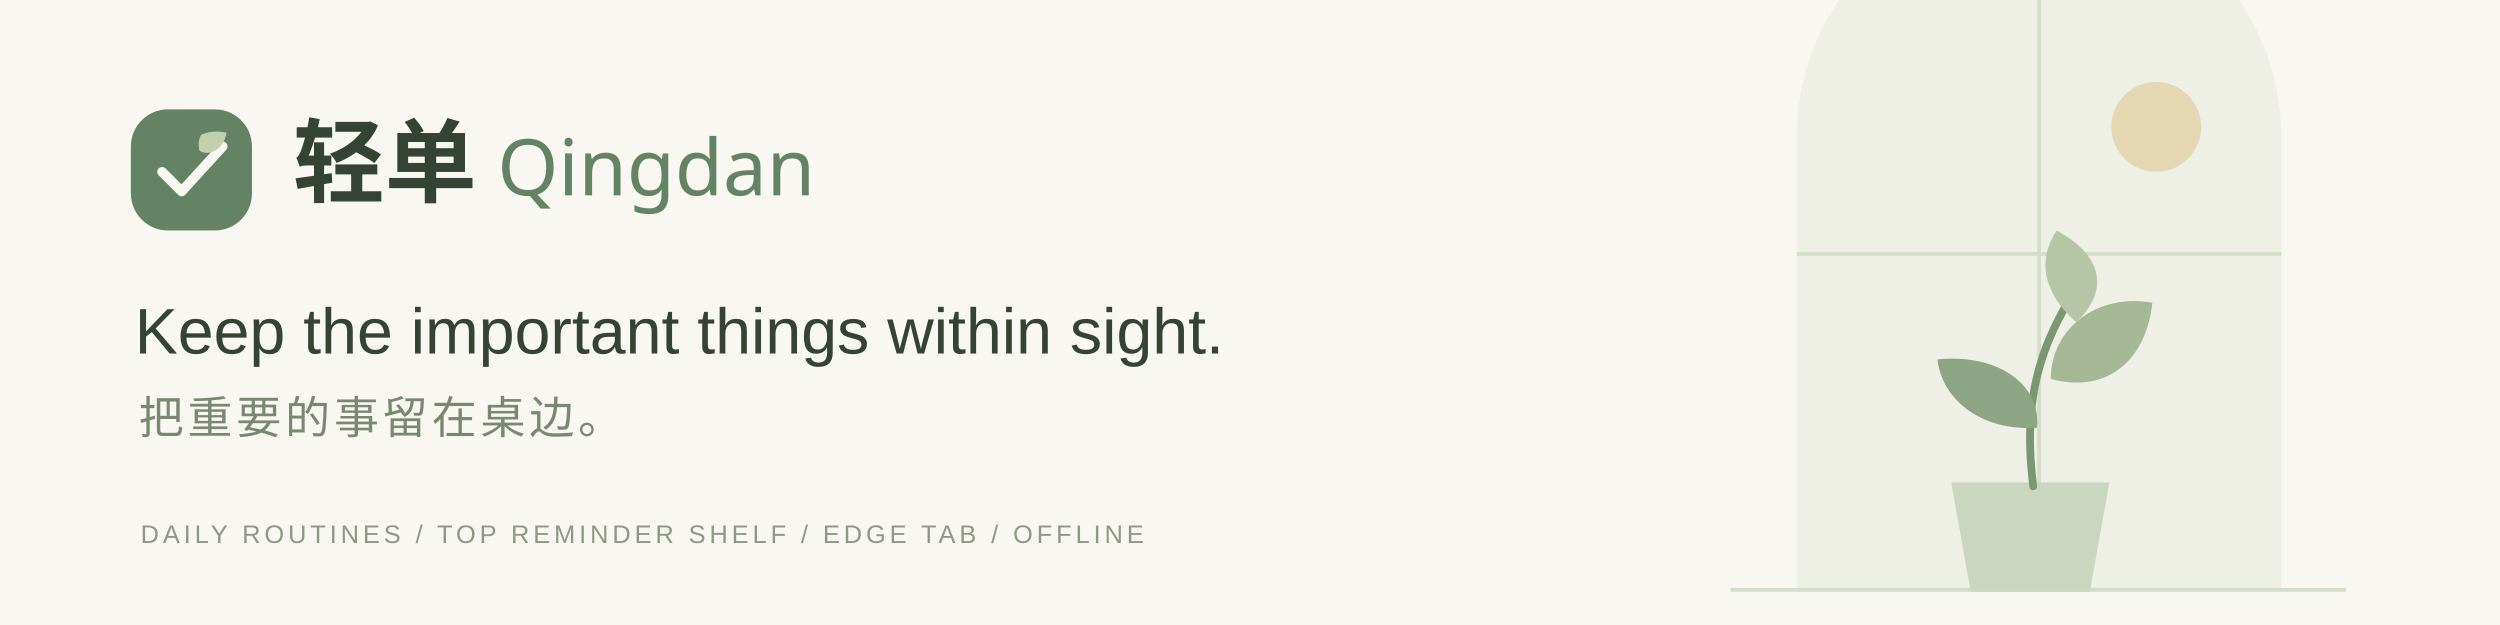
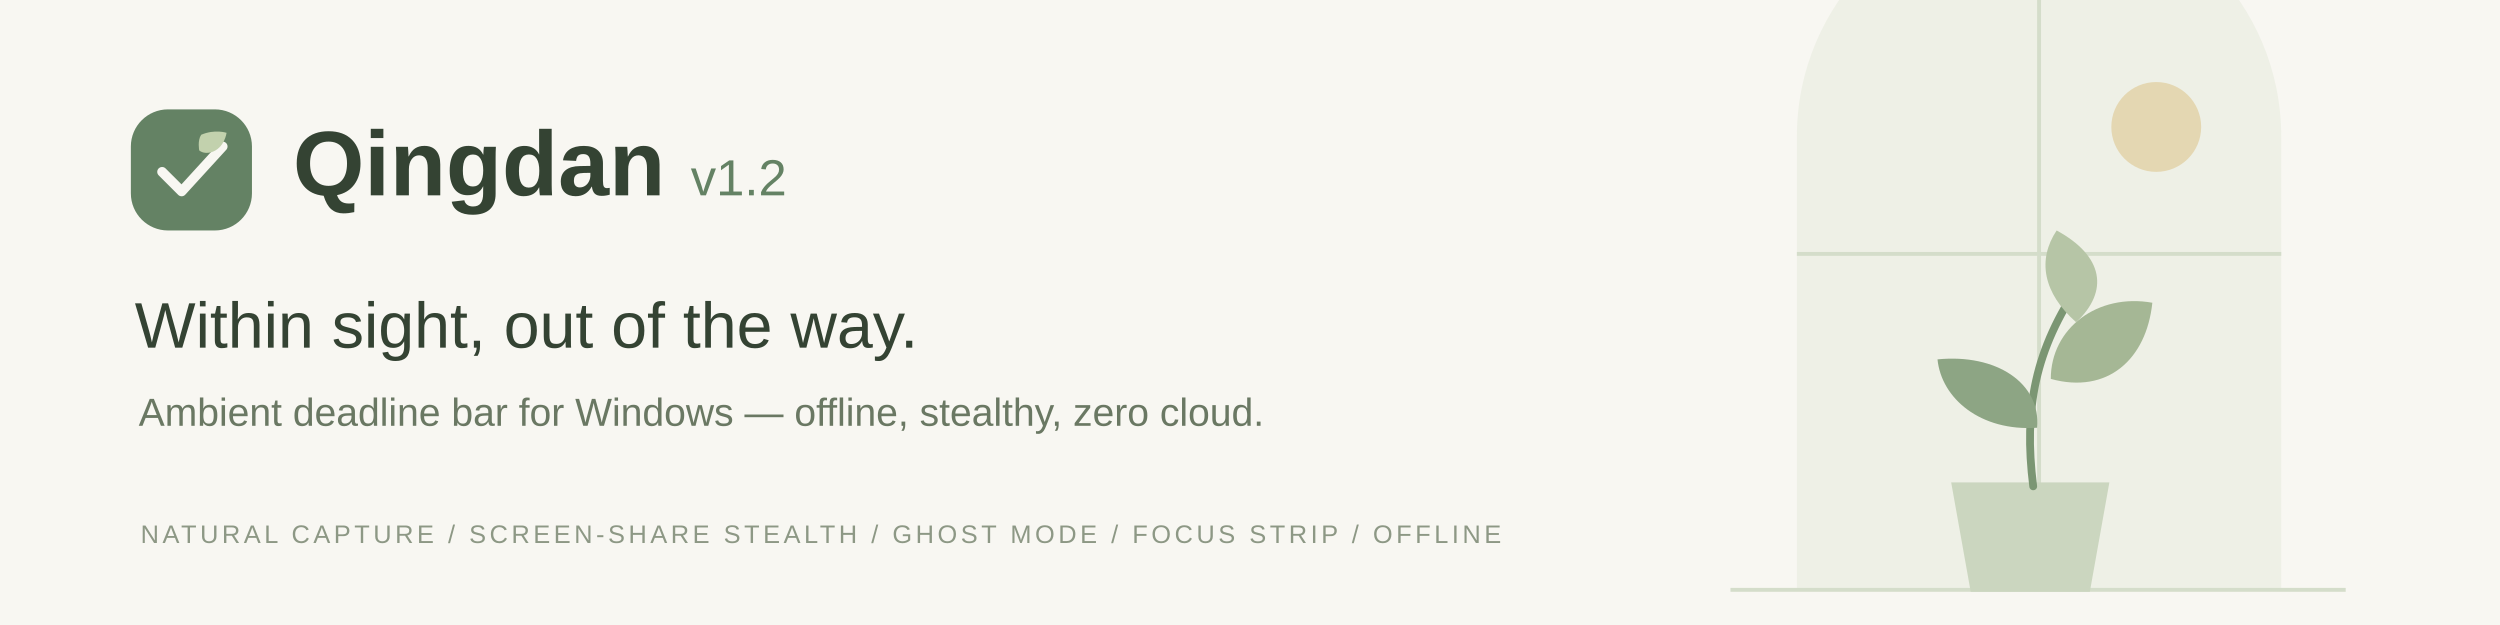
- <svg xmlns="http://www.w3.org/2000/svg" width="1280" height="320" viewBox="0 0 1280 320" role="img" aria-label="轻单 Qingdan — Keep the important things within sight">
+ <svg xmlns="http://www.w3.org/2000/svg" width="1280" height="320" viewBox="0 0 1280 320" role="img" aria-label="Qingdan — Ambient deadline awareness for Windows">
  <rect width="1280" height="320" fill="#f8f7f2" />
  <path d="M920 302V70a124 124 0 0 1 248 0v232" fill="#eef0e6" />
  <path d="M1044 0v302M920 130h248M886 302h315" stroke="#d4ddca" stroke-width="2" />
  <circle cx="1104" cy="65" r="23" fill="#e4d7b2" />
  <g transform="translate(67 56)">
    <rect width="62" height="62" rx="19" fill="#648264" />
    <path d="m16 32 10 10 21-23" fill="none" stroke="#f8f7f2" stroke-width="5" stroke-linecap="round" stroke-linejoin="round" />
    <path d="M36 13c7-3 13-1 13-1s-1 8-8 10c-4 1-6-1-6-1s-1-5 1-8Z" fill="#c2d1ad" />
  </g>
-   <text x="150" y="100" fill="#344333" font-size="47" font-family="Segoe UI,Microsoft YaHei,sans-serif" font-weight="650">轻单 <tspan fill="#648264" font-size="40" font-weight="400">Qingdan</tspan>
+   <text x="150" y="100" fill="#344333" font-size="47" font-family="Segoe UI,Arial,sans-serif" font-weight="650">Qingdan <tspan fill="#648264" font-size="26" font-weight="500">v1.2</tspan>
  </text>
-   <text x="69" y="181" fill="#344333" font-size="33" font-family="Segoe UI,Arial,sans-serif" font-weight="500">Keep the important things within sight.</text>
-   <text x="71" y="222" fill="#7a8872" font-size="23" font-family="Microsoft YaHei,sans-serif" letter-spacing="2">把重要的事留在桌边。</text>
-   <text x="72" y="278" fill="#8d9885" font-size="13" font-family="Segoe UI,Arial,sans-serif" letter-spacing="2">DAILY ROUTINES / TOP REMINDER SHELF / EDGE TAB / OFFLINE</text>
+   <text x="69" y="178" fill="#344333" font-size="33" font-family="Segoe UI,Arial,sans-serif" font-weight="500">Within sight, out of the way.</text>
+   <text x="71" y="218" fill="#6a7863" font-size="20" font-family="Segoe UI,Arial,sans-serif">Ambient deadline bar for Windows — offline, stealthy, zero cloud.</text>
+   <text x="72" y="278" fill="#8d9885" font-size="13" font-family="Segoe UI,Arial,sans-serif" letter-spacing="1.8">NATURAL CAPTURE / SCREEN-SHARE STEALTH / GHOST MODE / FOCUS STRIP / OFFLINE</text>
  <path d="M999 247h81l-10 56h-61Z" fill="#cbd6bf" />
  <path d="M1041 249c-5-40 1-70 24-104" fill="none" stroke="#7b9673" stroke-width="4" stroke-linecap="round" />
  <path d="M1043 219c-29 2-49-15-51-35 30-3 53 12 51 35Z" fill="#8da584" />
  <path d="M1050 194c0-26 24-44 52-39-3 29-23 47-52 39Z" fill="#a5b795" />
  <path d="M1063 165c-17-15-20-32-10-47 24 13 27 31 10 47Z" fill="#b6c5a6" />
</svg>
